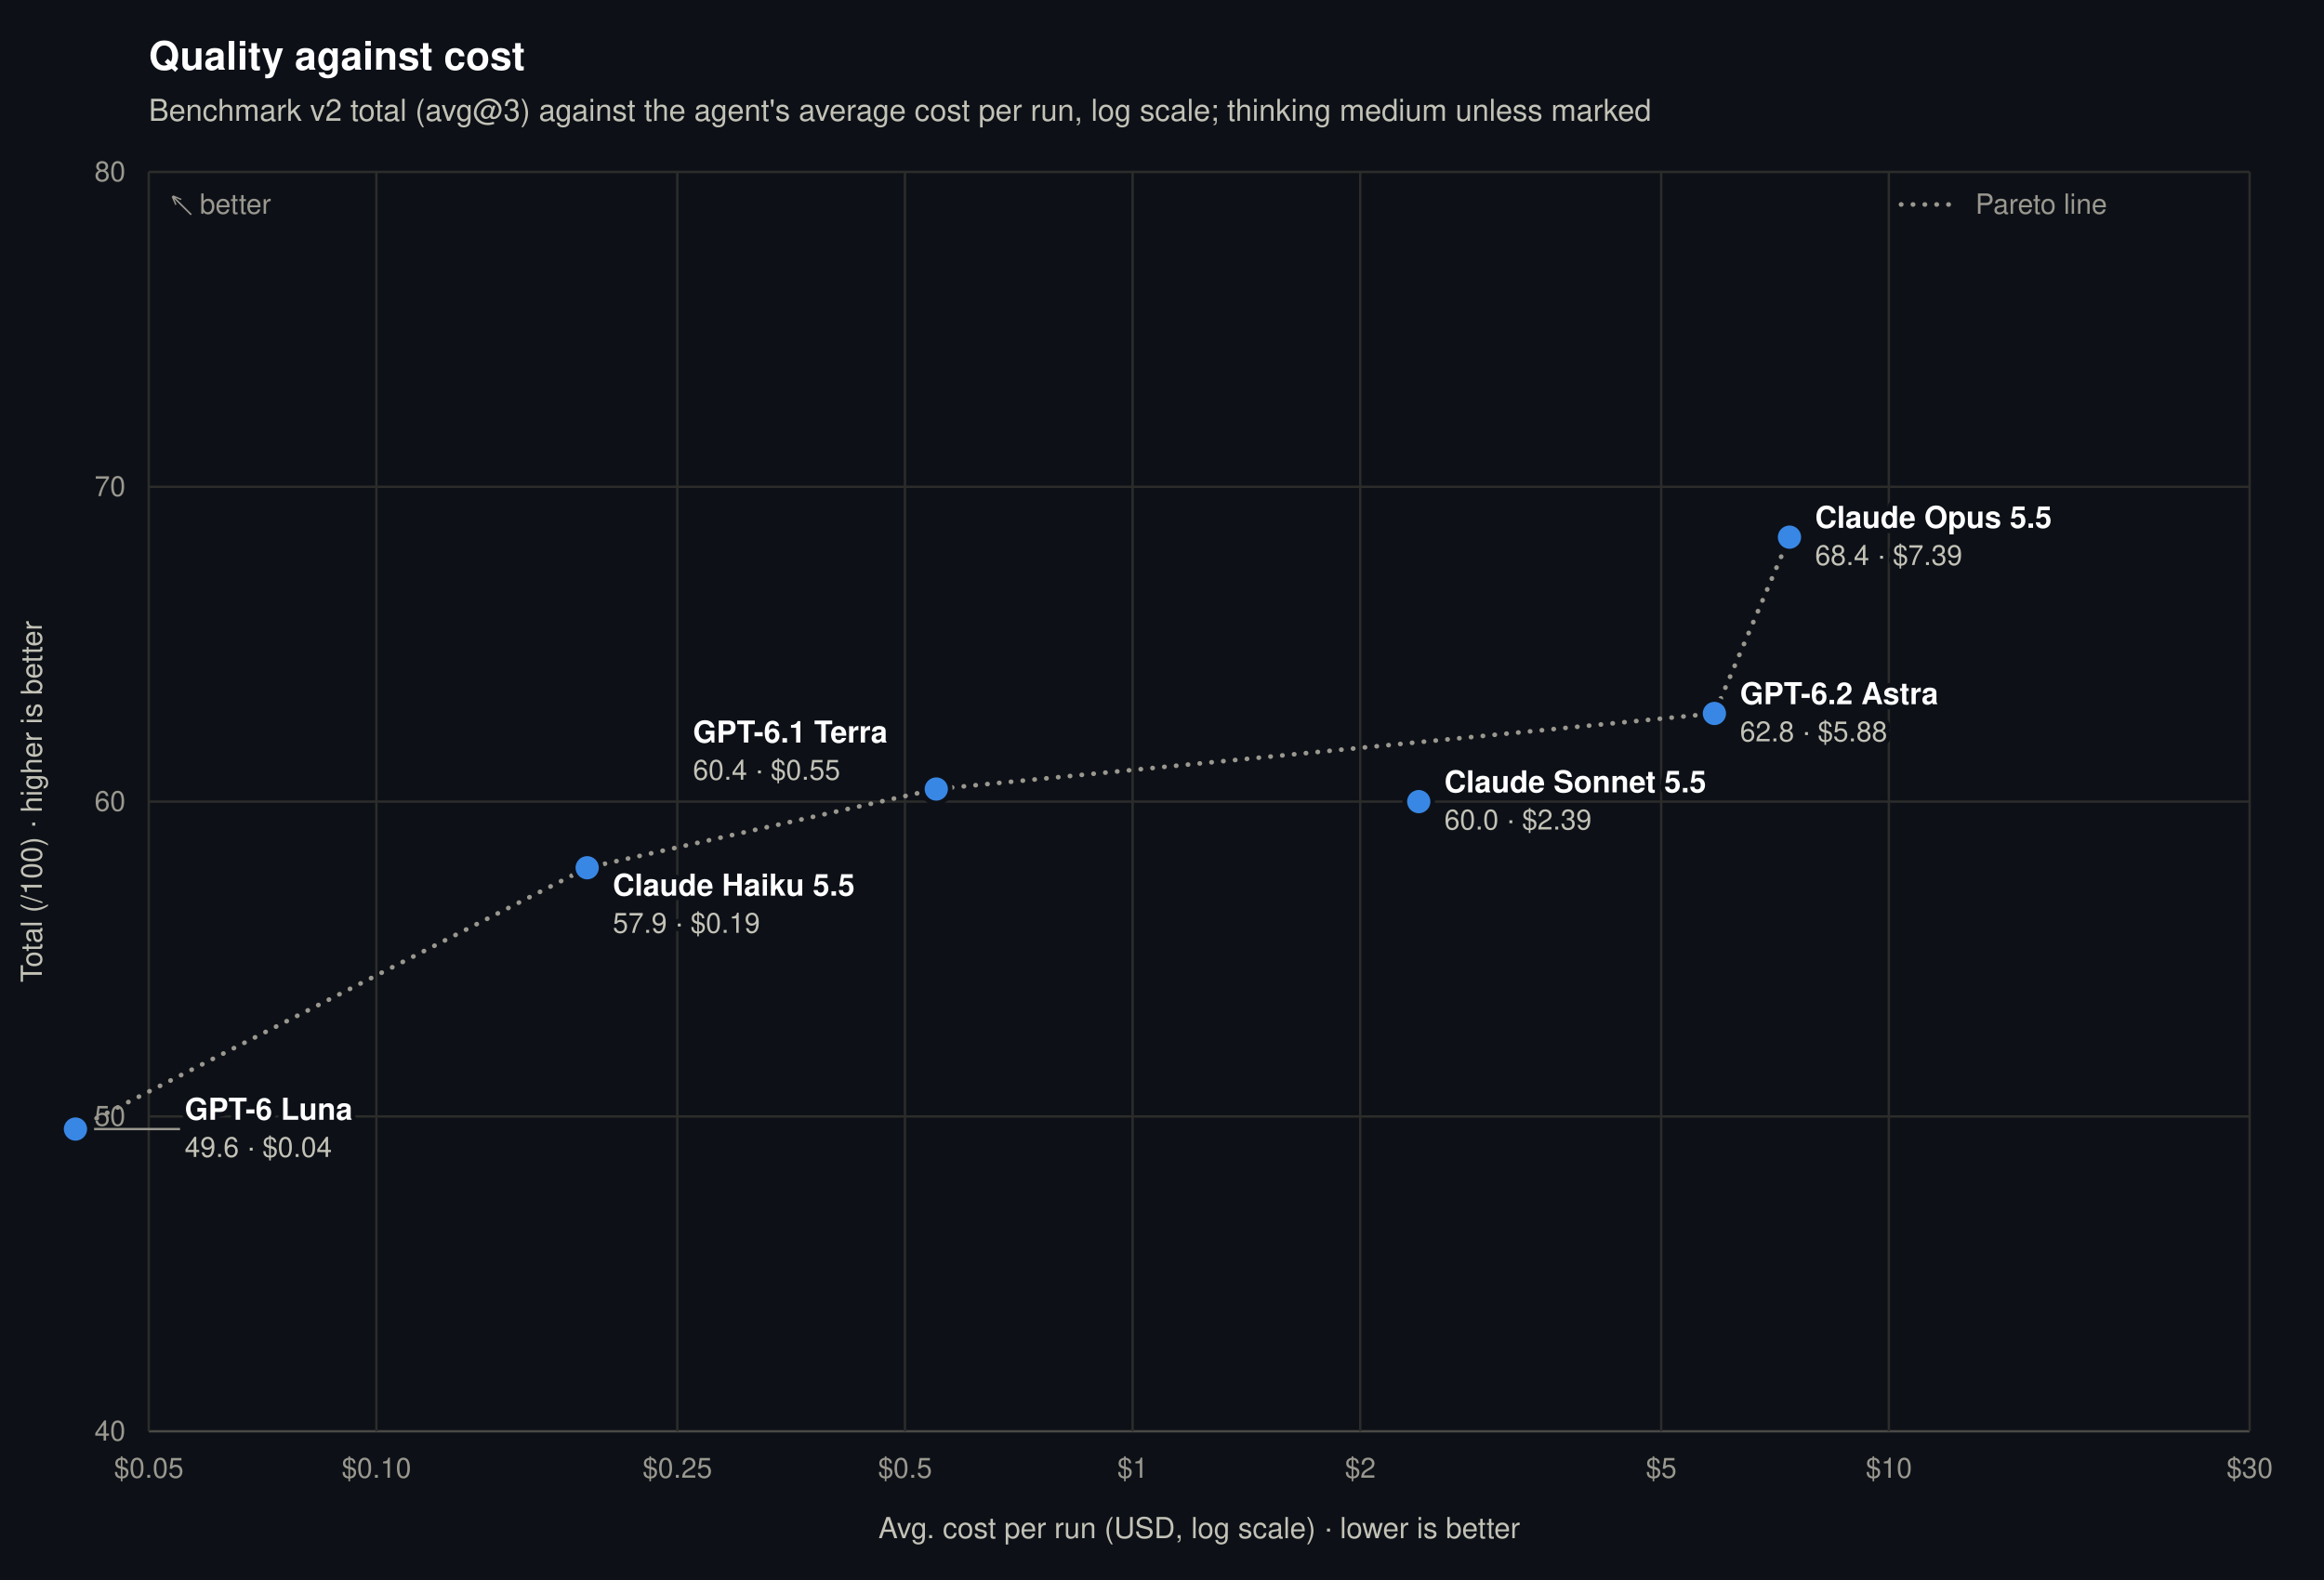
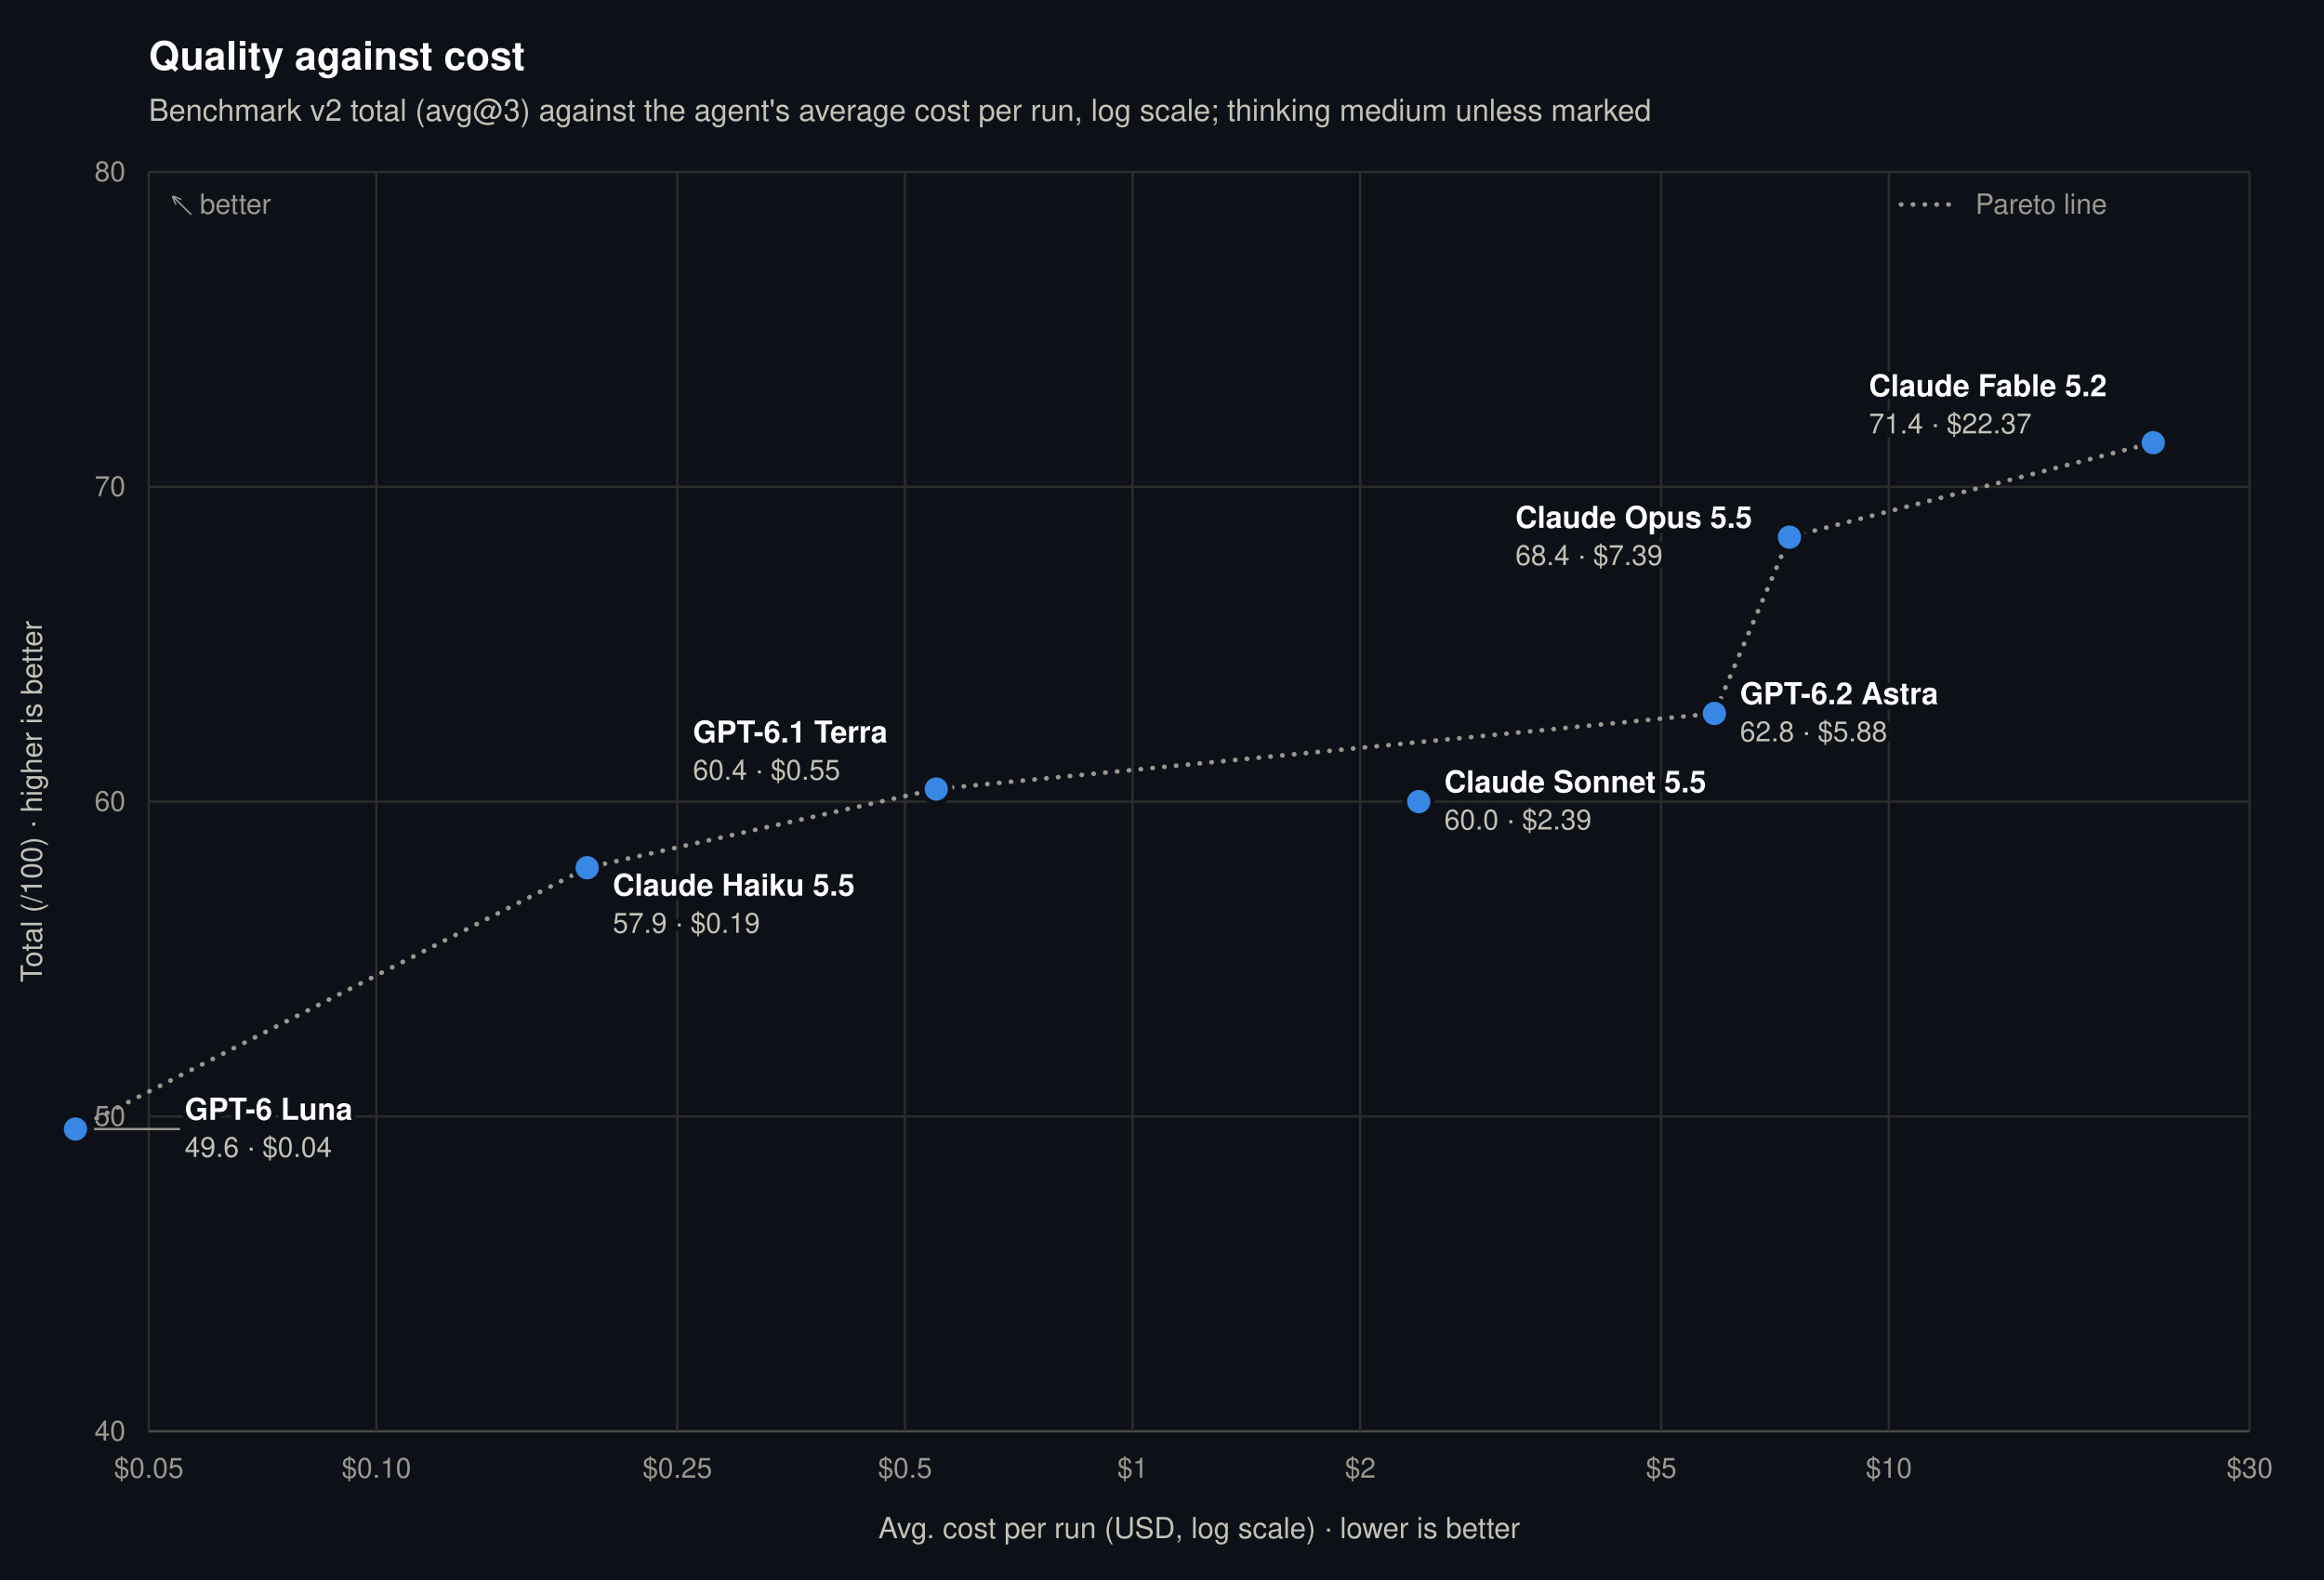
<svg xmlns="http://www.w3.org/2000/svg" width="1000" height="680" viewBox="0 0 1000 680" role="img" aria-labelledby="t d">
  <rect width="1000" height="680" fill="#0d1117" />
  <g font-family="system-ui, -apple-system, 'Segoe UI', Helvetica, Arial, sans-serif">
    <text x="64" y="30" font-size="17" font-weight="600" fill="#ffffff">Quality against cost</text>
    <text x="64" y="52" font-size="13" fill="#c3c2b7">Benchmark v2 total (avg@3) against the agent's average cost per run, log scale; thinking medium unless marked</text>
    <line x1="64" x2="968" y1="616" y2="616" stroke="#4a4a46" stroke-width="1" />
    <text x="54" y="620" font-size="12" text-anchor="end" fill="#9a988f" style="font-variant-numeric: tabular-nums">40</text>
    <line x1="64" x2="968" y1="480.5" y2="480.5" stroke="#2c2c2a" stroke-width="1" />
    <text x="54" y="484.5" font-size="12" text-anchor="end" fill="#9a988f" style="font-variant-numeric: tabular-nums">50</text>
    <line x1="64" x2="968" y1="345" y2="345" stroke="#2c2c2a" stroke-width="1" />
    <text x="54" y="349" font-size="12" text-anchor="end" fill="#9a988f" style="font-variant-numeric: tabular-nums">60</text>
    <line x1="64" x2="968" y1="209.5" y2="209.5" stroke="#2c2c2a" stroke-width="1" />
    <text x="54" y="213.5" font-size="12" text-anchor="end" fill="#9a988f" style="font-variant-numeric: tabular-nums">70</text>
    <line x1="64" x2="968" y1="74" y2="74" stroke="#2c2c2a" stroke-width="1" />
    <text x="54" y="78" font-size="12" text-anchor="end" fill="#9a988f" style="font-variant-numeric: tabular-nums">80</text>
    <line x1="64" x2="64" y1="74" y2="616" stroke="#2c2c2a" stroke-width="1" />
    <text x="64" y="636" font-size="12" text-anchor="middle" fill="#9a988f" style="font-variant-numeric: tabular-nums">$0.05</text>
    <line x1="161.95" x2="161.95" y1="74" y2="616" stroke="#2c2c2a" stroke-width="1" />
    <text x="161.95" y="636" font-size="12" text-anchor="middle" fill="#9a988f" style="font-variant-numeric: tabular-nums">$0.10</text>
    <line x1="291.44" x2="291.44" y1="74" y2="616" stroke="#2c2c2a" stroke-width="1" />
    <text x="291.44" y="636" font-size="12" text-anchor="middle" fill="#9a988f" style="font-variant-numeric: tabular-nums">$0.25</text>
    <line x1="389.4" x2="389.4" y1="74" y2="616" stroke="#2c2c2a" stroke-width="1" />
    <text x="389.4" y="636" font-size="12" text-anchor="middle" fill="#9a988f" style="font-variant-numeric: tabular-nums">$0.5</text>
    <line x1="487.35" x2="487.35" y1="74" y2="616" stroke="#2c2c2a" stroke-width="1" />
    <text x="487.35" y="636" font-size="12" text-anchor="middle" fill="#9a988f" style="font-variant-numeric: tabular-nums">$1</text>
    <line x1="585.3" x2="585.3" y1="74" y2="616" stroke="#2c2c2a" stroke-width="1" />
    <text x="585.3" y="636" font-size="12" text-anchor="middle" fill="#9a988f" style="font-variant-numeric: tabular-nums">$2</text>
    <line x1="714.79" x2="714.79" y1="74" y2="616" stroke="#2c2c2a" stroke-width="1" />
    <text x="714.79" y="636" font-size="12" text-anchor="middle" fill="#9a988f" style="font-variant-numeric: tabular-nums">$5</text>
    <line x1="812.75" x2="812.75" y1="74" y2="616" stroke="#2c2c2a" stroke-width="1" />
    <text x="812.75" y="636" font-size="12" text-anchor="middle" fill="#9a988f" style="font-variant-numeric: tabular-nums">$10</text>
    <line x1="968" x2="968" y1="74" y2="616" stroke="#2c2c2a" stroke-width="1" />
    <text x="968" y="636" font-size="12" text-anchor="middle" fill="#9a988f" style="font-variant-numeric: tabular-nums">$30</text>
    <text x="516" y="662" font-size="12.5" text-anchor="middle" fill="#c3c2b7">Avg. cost per run (USD, log scale) · lower is better</text>
    <text transform="translate(18 345) rotate(-90)" font-size="12.5" text-anchor="middle" fill="#c3c2b7">Total (/100) · higher is better</text>
    <text x="74" y="92" font-size="12" fill="#9a988f">↖ better</text>
-     <polyline points="32.47,485.92 252.66,373.46 402.87,339.58 737.7,307.06 770,231.18" fill="none" stroke="#9a988f" stroke-width="2" stroke-dasharray="0.1 5" stroke-linecap="round" />
+     <polyline points="32.47,485.92 252.66,373.46 402.87,339.58 737.7,307.06 770,231.18 926.53,190.53" fill="none" stroke="#9a988f" stroke-width="2" stroke-dasharray="0.1 5" stroke-linecap="round" />
    <line x1="818" x2="842" y1="88" y2="88" stroke="#9a988f" stroke-width="2" stroke-dasharray="0.1 5" stroke-linecap="round" />
    <text x="850" y="92" font-size="12" fill="#9a988f">Pareto line</text>
    <line x1="40.47" y1="485.92" x2="77.47" y2="485.92" stroke="#9a988f" stroke-width="1" />
+     <circle cx="926.53" cy="190.53" r="6" fill="#3987e5" stroke="#0d1117" stroke-width="2" />
    <circle cx="770" cy="231.18" r="6" fill="#3987e5" stroke="#0d1117" stroke-width="2" />
    <circle cx="737.7" cy="307.06" r="6" fill="#3987e5" stroke="#0d1117" stroke-width="2" />
    <circle cx="402.87" cy="339.58" r="6" fill="#3987e5" stroke="#0d1117" stroke-width="2" />
    <circle cx="610.48" cy="345" r="6" fill="#3987e5" stroke="#0d1117" stroke-width="2" />
    <circle cx="252.66" cy="373.46" r="6" fill="#3987e5" stroke="#0d1117" stroke-width="2" />
    <circle cx="32.47" cy="485.92" r="6" fill="#3987e5" stroke="#0d1117" stroke-width="2" />
-     <text x="781" y="227.18" font-size="13" font-weight="600" fill="#ffffff" stroke="#0d1117" stroke-width="4" stroke-linejoin="round" paint-order="stroke">Claude Opus 5.5</text>
-     <text x="781" y="243.18" font-size="12" fill="#c3c2b7" stroke="#0d1117" stroke-width="4" stroke-linejoin="round" paint-order="stroke" style="font-variant-numeric: tabular-nums">68.4 · $7.39</text>
+     <text x="804.18" y="170.53" font-size="13" font-weight="600" fill="#ffffff" stroke="#0d1117" stroke-width="4" stroke-linejoin="round" paint-order="stroke">Claude Fable 5.2</text>
+     <text x="804.18" y="186.53" font-size="12" fill="#c3c2b7" stroke="#0d1117" stroke-width="4" stroke-linejoin="round" paint-order="stroke" style="font-variant-numeric: tabular-nums">71.4 · $22.37</text>
+     <text x="652.07" y="227.18" font-size="13" font-weight="600" fill="#ffffff" stroke="#0d1117" stroke-width="4" stroke-linejoin="round" paint-order="stroke">Claude Opus 5.5</text>
+     <text x="652.07" y="243.18" font-size="12" fill="#c3c2b7" stroke="#0d1117" stroke-width="4" stroke-linejoin="round" paint-order="stroke" style="font-variant-numeric: tabular-nums">68.4 · $7.39</text>
    <text x="748.7" y="303.06" font-size="13" font-weight="600" fill="#ffffff" stroke="#0d1117" stroke-width="4" stroke-linejoin="round" paint-order="stroke">GPT-6.2 Astra</text>
    <text x="748.7" y="319.06" font-size="12" fill="#c3c2b7" stroke="#0d1117" stroke-width="4" stroke-linejoin="round" paint-order="stroke" style="font-variant-numeric: tabular-nums">62.8 · $5.88</text>
    <text x="298.16" y="319.58" font-size="13" font-weight="600" fill="#ffffff" stroke="#0d1117" stroke-width="4" stroke-linejoin="round" paint-order="stroke">GPT-6.1 Terra</text>
    <text x="298.16" y="335.58" font-size="12" fill="#c3c2b7" stroke="#0d1117" stroke-width="4" stroke-linejoin="round" paint-order="stroke" style="font-variant-numeric: tabular-nums">60.4 · $0.55</text>
    <text x="621.48" y="341" font-size="13" font-weight="600" fill="#ffffff" stroke="#0d1117" stroke-width="4" stroke-linejoin="round" paint-order="stroke">Claude Sonnet 5.5</text>
    <text x="621.48" y="357" font-size="12" fill="#c3c2b7" stroke="#0d1117" stroke-width="4" stroke-linejoin="round" paint-order="stroke" style="font-variant-numeric: tabular-nums">60.0 · $2.39</text>
    <text x="263.66" y="385.46" font-size="13" font-weight="600" fill="#ffffff" stroke="#0d1117" stroke-width="4" stroke-linejoin="round" paint-order="stroke">Claude Haiku 5.5</text>
    <text x="263.66" y="401.46" font-size="12" fill="#c3c2b7" stroke="#0d1117" stroke-width="4" stroke-linejoin="round" paint-order="stroke" style="font-variant-numeric: tabular-nums">57.9 · $0.19</text>
    <text x="79.47" y="481.92" font-size="13" font-weight="600" fill="#ffffff" stroke="#0d1117" stroke-width="4" stroke-linejoin="round" paint-order="stroke">GPT-6 Luna</text>
    <text x="79.47" y="497.92" font-size="12" fill="#c3c2b7" stroke="#0d1117" stroke-width="4" stroke-linejoin="round" paint-order="stroke" style="font-variant-numeric: tabular-nums">49.6 · $0.04</text>
  </g>
</svg>
